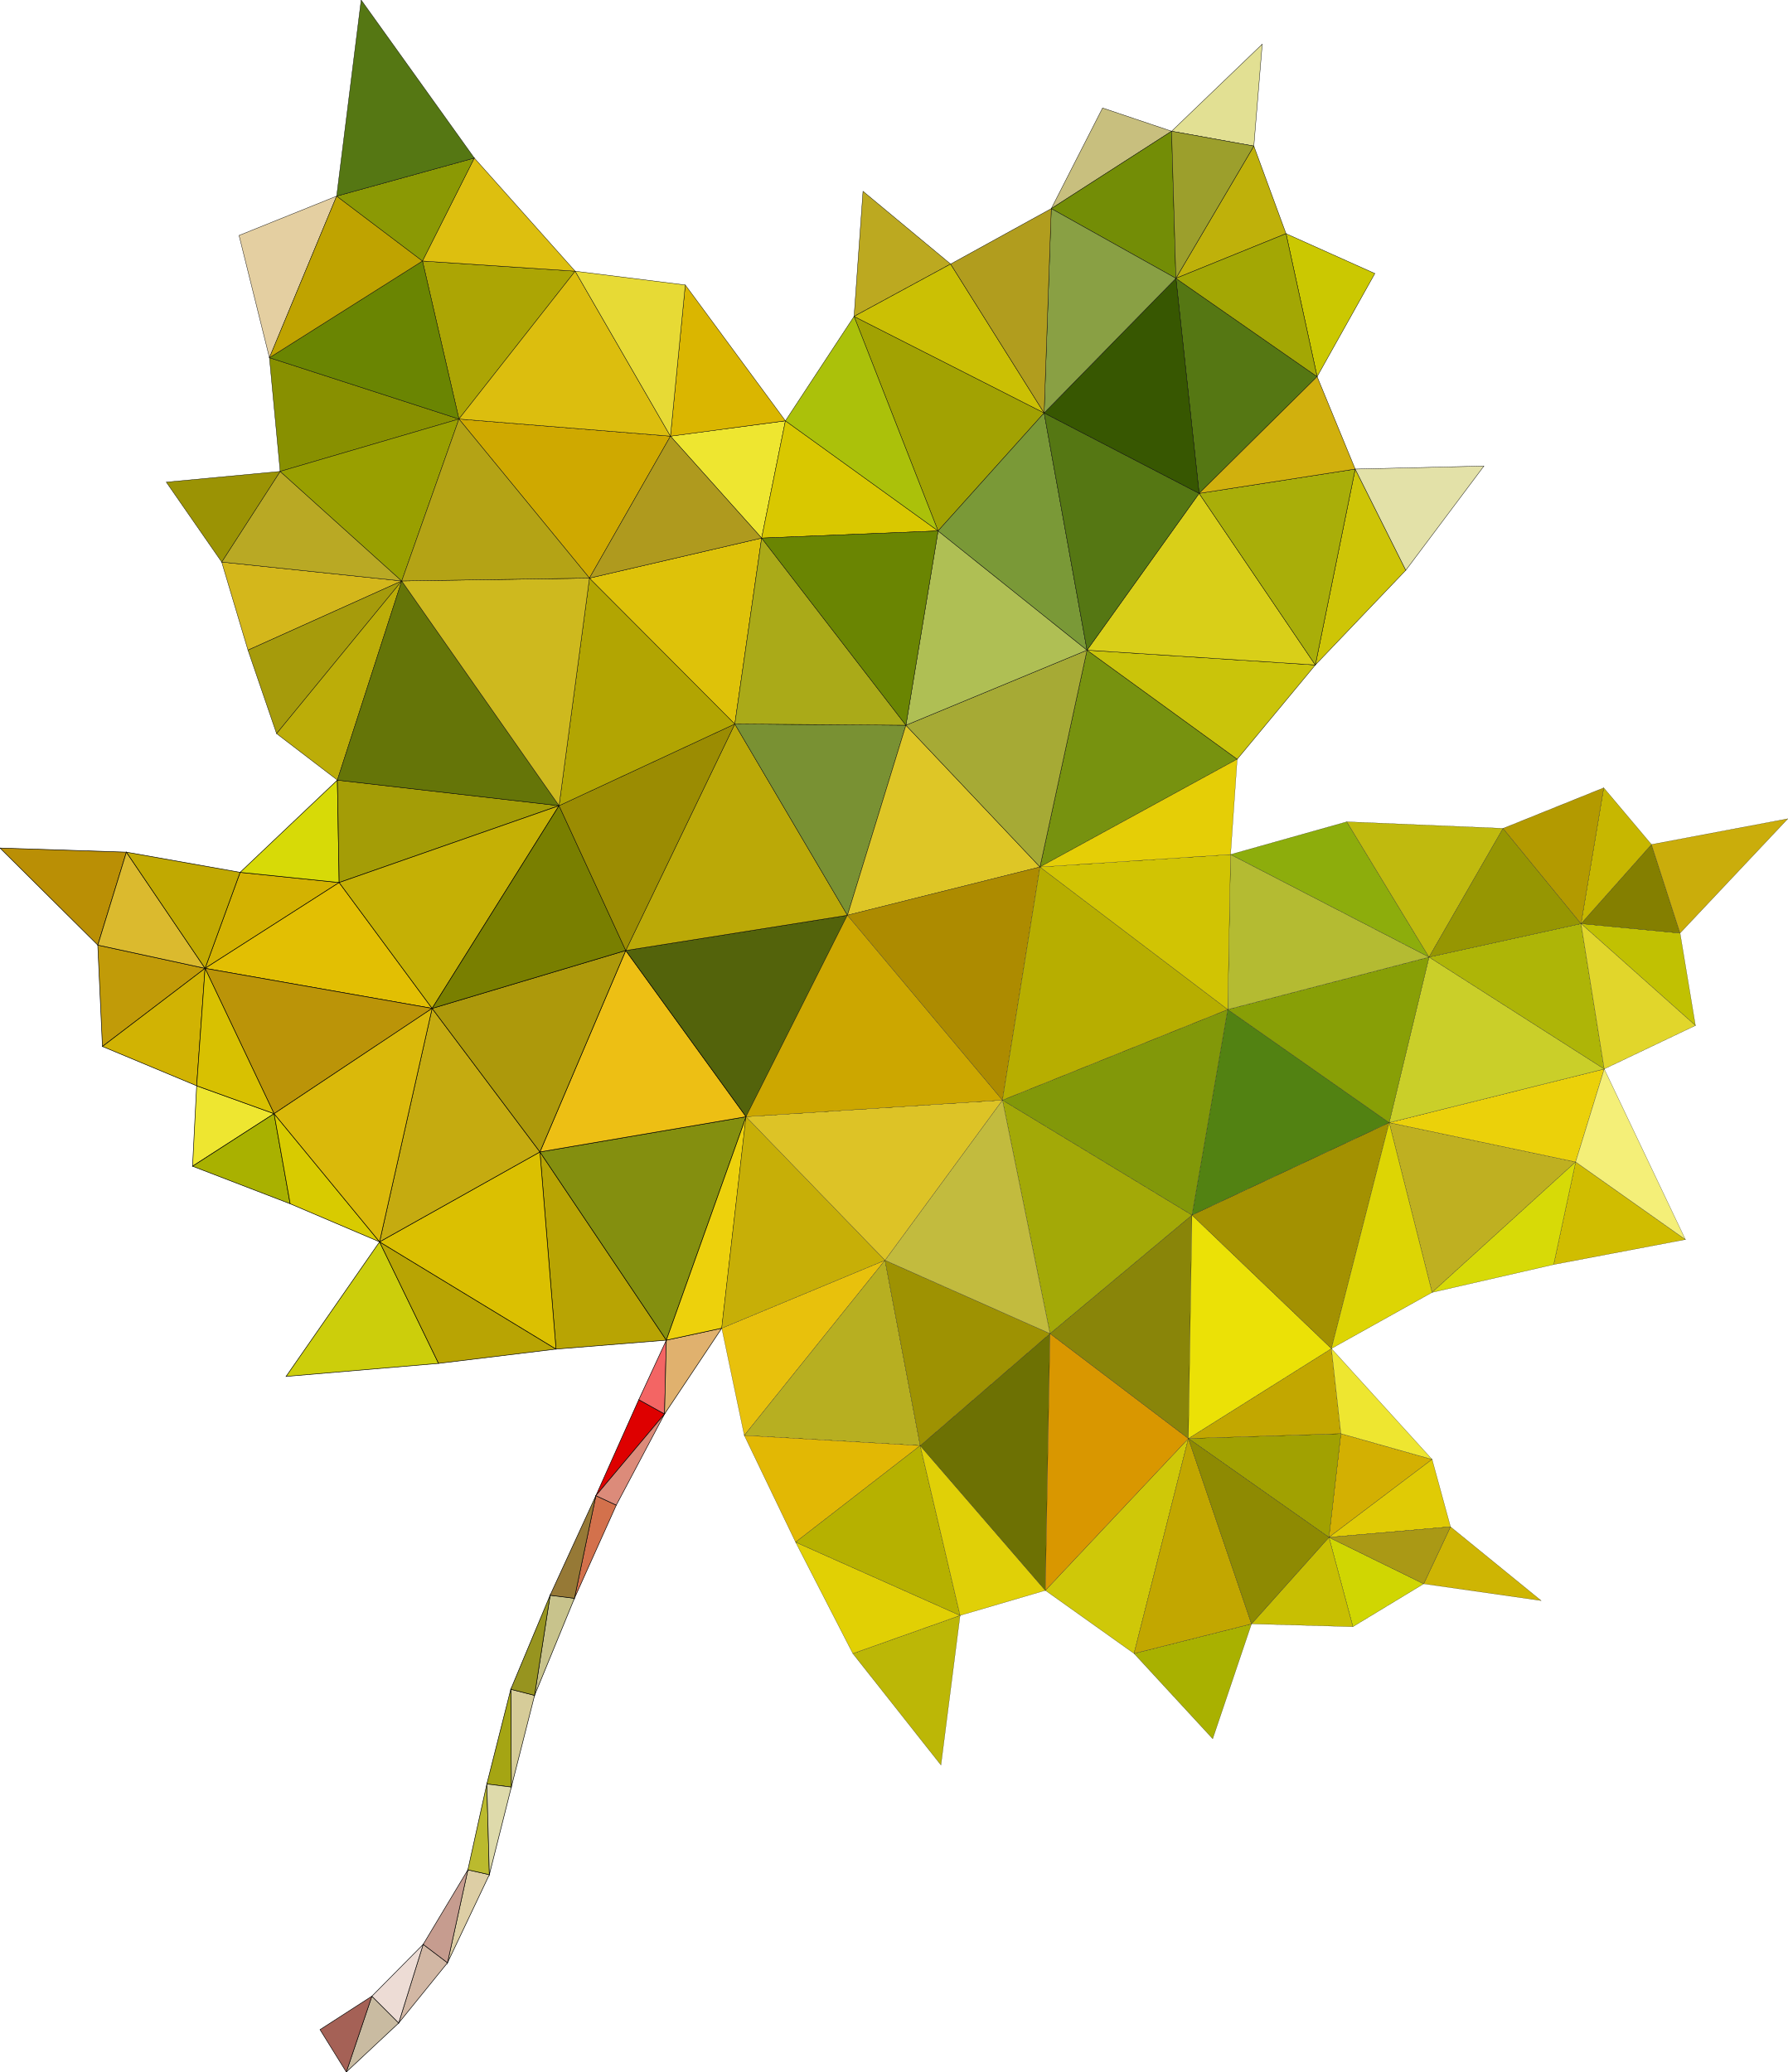
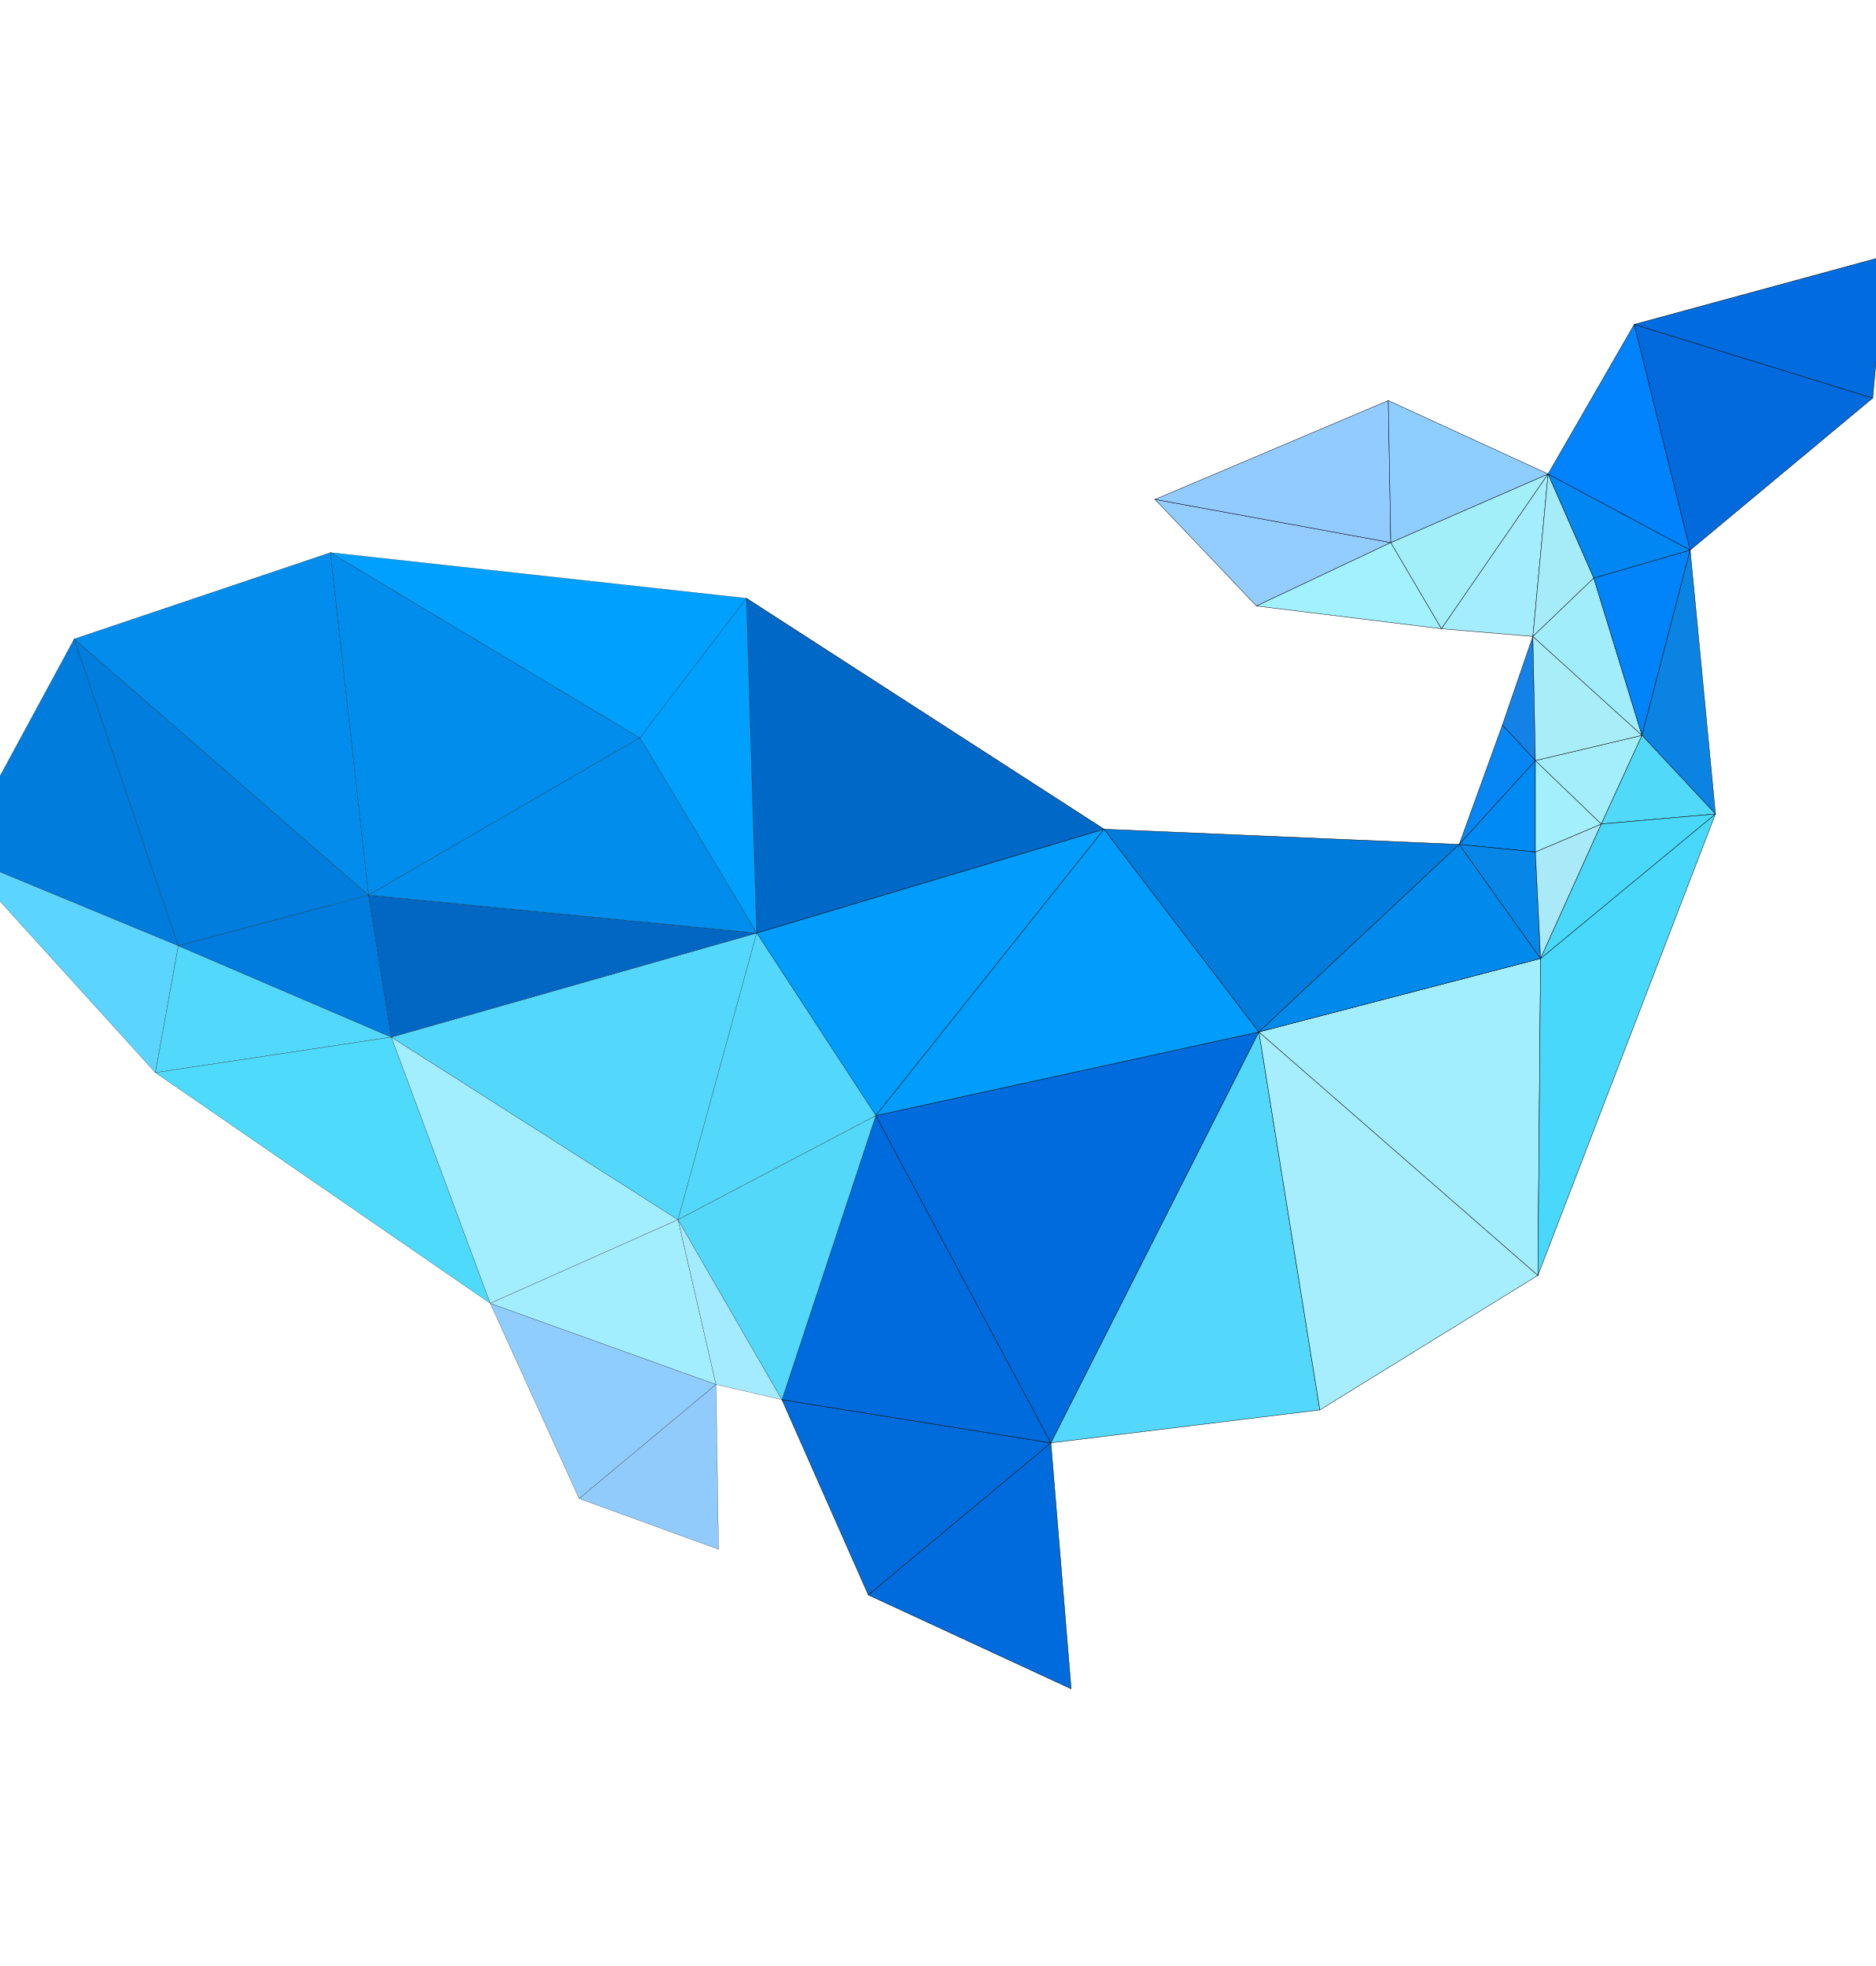
- <svg xmlns="http://www.w3.org/2000/svg" version="1.1" baseProfile="tiny" id="图层_1" x="0px" y="0px" viewBox="0 0 1000 1159.1" xml:space="preserve">
+ <svg xmlns="http://www.w3.org/2000/svg" version="1.1" baseProfile="tiny" id="图层_1" x="0px" y="0px" viewBox="0 0 973 1020" xml:space="preserve">
  <g>
-     <polygon fill="#D6CC99" stroke="#000000" stroke-width="0.3" stroke-miterlimit="10" points="286,999.7 299,948.4 285.7,945  " />
-     <polygon fill="#C9BBA1" stroke="#000000" stroke-width="0.3" stroke-miterlimit="10" points="193.7,1159.1 223,1131.7 208,1116.7     " />
-     <polygon fill="#A56156" stroke="#000000" stroke-width="0.3" stroke-miterlimit="10" points="179,1135.4 193.7,1159.1 208,1116.7     " />
-     <polygon fill="#D2B7A4" stroke="#000000" stroke-width="0.3" stroke-miterlimit="10" points="223,1131.7 250.3,1098 236.7,1087.7     " />
-     <polygon fill="#EDDCD5" stroke="#000000" stroke-width="0.3" stroke-miterlimit="10" points="208,1116.7 223,1131.7 236.7,1087.7     " />
-     <polygon fill="#DDCEA5" stroke="#000000" stroke-width="0.3" stroke-miterlimit="10" points="250.3,1098 273.7,1048.7 261.7,1046     " />
-     <polygon fill="#A5A513" stroke="#000000" stroke-width="0.3" stroke-miterlimit="10" points="272.3,998 286,999.7 285.7,945  " />
-     <polygon fill="#C69C8F" stroke="#000000" stroke-width="0.3" stroke-miterlimit="10" points="236.7,1087.7 250.3,1098 261.7,1046     " />
-     <polygon fill="#BBBA2E" stroke="#000000" stroke-width="0.3" stroke-miterlimit="10" points="261.7,1046 273.7,1048.7 272.3,998     " />
-     <polygon fill="#DEDAAB" stroke="#000000" stroke-width="0.3" stroke-miterlimit="10" points="273.7,1048.7 286,999.7 272.3,998     " />
-     <polygon fill="#C8C38C" stroke="#000000" stroke-width="0.3" stroke-miterlimit="10" points="299,948.4 321.3,894.1 307.7,892.4     " />
-     <polygon fill="#97941F" stroke="#000000" stroke-width="0.3" stroke-miterlimit="10" points="285.7,945 299,948.4 307.7,892.4  " />
-     <polygon fill="#D3714C" stroke="#000000" stroke-width="0.3" stroke-miterlimit="10" points="321.3,894.1 344.7,842 333.3,836.7     " />
-     <polygon fill="#967936" stroke="#000000" stroke-width="0.3" stroke-miterlimit="10" points="307.7,892.4 321.3,894.1 333.3,836.7     " />
-     <polygon fill="#DE0000" stroke="#000000" stroke-width="0.3" stroke-miterlimit="10" points="333.3,836.7 371.7,791 357.3,783  " />
-     <polygon fill="#DC8B7A" stroke="#000000" stroke-width="0.3" stroke-miterlimit="10" points="344.7,842 371.7,791 333.3,836.7  " />
-     <polygon fill="#EEE630" stroke="#000000" stroke-width="0.3" stroke-miterlimit="10" points="110,607.4 107.7,652.4 153.3,623  " />
-     <polygon fill="#F36564" stroke="#000000" stroke-width="0.3" stroke-miterlimit="10" points="357.3,783 371.7,791 372.7,749.7  " />
-     <polygon fill="#CCCE0B" stroke="#000000" stroke-width="0.3" stroke-miterlimit="10" points="160,770 245.3,762.7 212.3,694.7  " />
-     <polygon fill="#B8A403" stroke="#000000" stroke-width="0.3" stroke-miterlimit="10" points="245.3,762.7 311,754.7 212.3,694.7     " />
-     <polygon fill="#E0B16E" stroke="#000000" stroke-width="0.3" stroke-miterlimit="10" points="371.7,791 403.7,743 372.7,749.7  " />
-     <polygon fill="#C19B08" stroke="#000000" stroke-width="0.3" stroke-miterlimit="10" points="54.7,528.7 57.3,585.4 114.7,541.7     " />
-     <polygon fill="#D3B201" stroke="#000000" stroke-width="0.3" stroke-miterlimit="10" points="189.7,493.7 134.3,488 114.7,541.7     " />
-     <polygon fill="#A9B100" stroke="#000000" stroke-width="0.3" stroke-miterlimit="10" points="107.7,652.4 162.3,673.4 153.3,623     " />
-     <polygon fill="#E2BF03" stroke="#000000" stroke-width="0.3" stroke-miterlimit="10" points="114.7,541.7 241.7,564.1 189.7,493.7     " />
-     <polygon fill="#D8CB00" stroke="#000000" stroke-width="0.3" stroke-miterlimit="10" points="162.3,673.4 212.3,694.7 153.3,623     " />
-     <polygon fill="#BB9408" stroke="#000000" stroke-width="0.3" stroke-miterlimit="10" points="153.3,623 241.7,564.1 114.7,541.7     " />
-     <polygon fill="#D1B303" stroke="#000000" stroke-width="0.3" stroke-miterlimit="10" points="57.3,585.4 110,607.4 114.7,541.7     " />
-     <polygon fill="#B8A403" stroke="#000000" stroke-width="0.3" stroke-miterlimit="10" points="311,754.7 372.7,749.7 302,644.4  " />
-     <polygon fill="#DBC001" stroke="#000000" stroke-width="0.3" stroke-miterlimit="10" points="212.3,694.7 311,754.7 302,644.4  " />
-     <polygon fill="#C5AB10" stroke="#000000" stroke-width="0.3" stroke-miterlimit="10" points="241.7,564.1 212.3,694.7 302,644.4     " />
-     <polygon fill="#848F0F" stroke="#000000" stroke-width="0.3" stroke-miterlimit="10" points="302,644.4 372.7,749.7 417.3,624.7     " />
-     <polygon fill="#D8C101" stroke="#000000" stroke-width="0.3" stroke-miterlimit="10" points="114.7,541.7 110,607.4 153.3,623  " />
-     <polygon fill="#EDD10C" stroke="#000000" stroke-width="0.3" stroke-miterlimit="10" points="372.7,749.7 403.7,743 417.3,624.7     " />
-     <polygon fill="#DAB90A" stroke="#000000" stroke-width="0.3" stroke-miterlimit="10" points="153.3,623 212.3,694.7 241.7,564.1     " />
-     <polygon fill="#BA8F05" stroke="#000000" stroke-width="0.3" stroke-miterlimit="10" points="0,474.4 54.7,528.7 70.7,476.7  " />
-     <polygon fill="#DBBA2E" stroke="#000000" stroke-width="0.3" stroke-miterlimit="10" points="70.7,476.7 54.7,528.7 114.7,541.7     " />
-     <polygon fill="#D7DA07" stroke="#000000" stroke-width="0.3" stroke-miterlimit="10" points="188.7,436.4 134.3,488 189.7,493.7     " />
-     <polygon fill="#C1A901" stroke="#000000" stroke-width="0.3" stroke-miterlimit="10" points="134.3,488 70.7,476.7 114.7,541.7     " />
-     <polygon fill="#EDBF14" stroke="#000000" stroke-width="0.3" stroke-miterlimit="10" points="302,644.4 417.3,624.7 350,531.7  " />
-     <polygon fill="#AD990B" stroke="#000000" stroke-width="0.3" stroke-miterlimit="10" points="241.7,564.1 302,644.4 350,531.7  " />
-     <polygon fill="#53630B" stroke="#000000" stroke-width="0.3" stroke-miterlimit="10" points="350,531.7 417.3,624.7 474,512  " />
-     <polygon fill="#A49D06" stroke="#000000" stroke-width="0.3" stroke-miterlimit="10" points="312.7,450.7 188.7,436.4 189.7,493.7     " />
-     <polygon fill="#C5B005" stroke="#000000" stroke-width="0.3" stroke-miterlimit="10" points="189.7,493.7 241.7,564.1 312.7,450.7     " />
-     <polygon fill="#797F00" stroke="#000000" stroke-width="0.3" stroke-miterlimit="10" points="312.7,450.7 241.7,564.1 350,531.7     " />
-   </g>
-   <g>
-     <polygon fill="#E2E093" stroke="#000000" stroke-width="0.2" stroke-miterlimit="10" points="706,24.7 655.3,73.4 701.3,81.7  " />
-     <polygon fill="#BFB10A" stroke="#000000" stroke-width="0.2" stroke-miterlimit="10" points="719.3,130.7 701.3,81.7 657.7,155.7     " />
-     <polygon fill="#C8BF7E" stroke="#000000" stroke-width="0.2" stroke-miterlimit="10" points="616.7,60.4 588,116.7 655.3,73.4  " />
-     <polygon fill="#77920F" stroke="#000000" stroke-width="0.2" stroke-miterlimit="10" points="581.7,485 692,424.7 608,363.7  " />
-     <polygon fill="#D4B71B" stroke="#000000" stroke-width="0.2" stroke-miterlimit="10" points="124,314.4 138.7,363.7 224.7,325  " />
-     <polygon fill="#ACA504" stroke="#000000" stroke-width="0.2" stroke-miterlimit="10" points="256.7,234.4 321.7,151.7 236.3,146     " />
-     <polygon fill="#BBA907" stroke="#000000" stroke-width="0.2" stroke-miterlimit="10" points="350,531.7 474,512 411,405  " />
-     <polygon fill="#9B8C02" stroke="#000000" stroke-width="0.2" stroke-miterlimit="10" points="411,405 312.7,450.7 350,531.7  " />
-     <polygon fill="#A69B0B" stroke="#000000" stroke-width="0.2" stroke-miterlimit="10" points="138.7,363.7 154.7,410.4 224.7,325     " />
-     <polygon fill="#BCAD08" stroke="#000000" stroke-width="0.2" stroke-miterlimit="10" points="154.7,410.4 188.7,436.4 224.7,325     " />
-     <polygon fill="#657508" stroke="#000000" stroke-width="0.2" stroke-miterlimit="10" points="224.7,325 188.7,436.4 312.7,450.7     " />
-     <polygon fill="#CAC40A" stroke="#000000" stroke-width="0.2" stroke-miterlimit="10" points="692,424.7 735.7,372 608,363.7  " />
-     <polygon fill="#799133" stroke="#000000" stroke-width="0.2" stroke-miterlimit="10" points="411,405 474,512 506.7,405.7  " />
-     <polygon fill="#738D06" stroke="#000000" stroke-width="0.2" stroke-miterlimit="10" points="655.3,73.4 588,116.7 657.7,155.7     " />
-     <polygon fill="#889000" stroke="#000000" stroke-width="0.2" stroke-miterlimit="10" points="150.7,200.1 156.7,263.7 256.7,234.4     " />
-     <polygon fill="#DEC626" stroke="#000000" stroke-width="0.2" stroke-miterlimit="10" points="474,512 581.7,485 506.7,405.7  " />
-     <polygon fill="#B2A502" stroke="#000000" stroke-width="0.2" stroke-miterlimit="10" points="329.7,323.4 312.7,450.7 411,405  " />
-     <polygon fill="#CEB91E" stroke="#000000" stroke-width="0.2" stroke-miterlimit="10" points="224.7,325 312.7,450.7 329.7,323.4     " />
-     <polygon fill="#DEC209" stroke="#000000" stroke-width="0.2" stroke-miterlimit="10" points="411,405 426,301 329.7,323.4  " />
-     <polygon fill="#B9A924" stroke="#000000" stroke-width="0.2" stroke-miterlimit="10" points="156.7,263.7 124,314.4 224.7,325  " />
-     <polygon fill="#9B9304" stroke="#000000" stroke-width="0.2" stroke-miterlimit="10" points="93,269.7 124,314.4 156.7,263.7  " />
-     <polygon fill="#A6AA35" stroke="#000000" stroke-width="0.2" stroke-miterlimit="10" points="581.7,485 608,363.7 506.7,405.7  " />
-     <polygon fill="#999F00" stroke="#000000" stroke-width="0.2" stroke-miterlimit="10" points="256.7,234.4 156.7,263.7 224.7,325     " />
-     <polygon fill="#CFA900" stroke="#000000" stroke-width="0.2" stroke-miterlimit="10" points="375,244 256.7,234.4 329.7,323.4  " />
-     <polygon fill="#BCA920" stroke="#000000" stroke-width="0.2" stroke-miterlimit="10" points="482.7,107 477.7,177 531.7,147.7  " />
-     <polygon fill="#AAAA18" stroke="#000000" stroke-width="0.2" stroke-miterlimit="10" points="506.7,405.7 426,301 411,405  " />
-     <polygon fill="#EEE630" stroke="#000000" stroke-width="0.2" stroke-miterlimit="10" points="426,301 439.3,235.4 375,244  " />
-     <polygon fill="#D9C800" stroke="#000000" stroke-width="0.2" stroke-miterlimit="10" points="524.7,297 439.3,235.4 426,301  " />
-     <polygon fill="#B4A315" stroke="#000000" stroke-width="0.2" stroke-miterlimit="10" points="256.7,234.4 224.7,325 329.7,323.4     " />
-     <polygon fill="#6A8502" stroke="#000000" stroke-width="0.2" stroke-miterlimit="10" points="236.3,146 150.7,200.1 256.7,234.4     " />
-     <polygon fill="#9C9F2C" stroke="#000000" stroke-width="0.2" stroke-miterlimit="10" points="701.3,81.7 655.3,73.4 657.7,155.7     " />
-     <polygon fill="#AFBF54" stroke="#000000" stroke-width="0.2" stroke-miterlimit="10" points="608,363.7 524.7,297 506.7,405.7  " />
-     <polygon fill="#6A8502" stroke="#000000" stroke-width="0.2" stroke-miterlimit="10" points="524.7,297 426,301 506.7,405.7  " />
-     <polygon fill="#AF9A1E" stroke="#000000" stroke-width="0.2" stroke-miterlimit="10" points="426,301 375,244 329.7,323.4  " />
-     <polygon fill="#557713" stroke="#000000" stroke-width="0.2" stroke-miterlimit="10" points="670.7,276 736.7,210.7 657.7,155.7     " />
-     <polygon fill="#DDBF0F" stroke="#000000" stroke-width="0.2" stroke-miterlimit="10" points="321.7,151.7 265.3,88.4 236.3,146     " />
-     <polygon fill="#D9CF18" stroke="#000000" stroke-width="0.2" stroke-miterlimit="10" points="608,363.7 735.7,372 670.7,276  " />
-     <polygon fill="#DCBE0E" stroke="#000000" stroke-width="0.2" stroke-miterlimit="10" points="375,244 321.7,151.7 256.7,234.4  " />
-     <polygon fill="#E4CFA1" stroke="#000000" stroke-width="0.2" stroke-miterlimit="10" points="133.7,131.7 150.7,200.1 188.3,109.7     " />
-     <polygon fill="#BFA300" stroke="#000000" stroke-width="0.2" stroke-miterlimit="10" points="188.3,109.7 150.7,200.1 236.3,146     " />
-     <polygon fill="#8B9904" stroke="#000000" stroke-width="0.2" stroke-miterlimit="10" points="265.3,88.4 188.3,109.7 236.3,146     " />
-     <polygon fill="#A2A202" stroke="#000000" stroke-width="0.2" stroke-miterlimit="10" points="584,231 477.7,177 524.7,297  " />
-     <polygon fill="#7A9937" stroke="#000000" stroke-width="0.2" stroke-miterlimit="10" points="584,231 524.7,297 608,363.7  " />
-     <polygon fill="#557713" stroke="#000000" stroke-width="0.2" stroke-miterlimit="10" points="670.7,276 584,231 608,363.7  " />
-     <polygon fill="#ABC10A" stroke="#000000" stroke-width="0.2" stroke-miterlimit="10" points="477.7,177 439.3,235.4 524.7,297  " />
-     <polygon fill="#DAB600" stroke="#000000" stroke-width="0.2" stroke-miterlimit="10" points="439.3,235.4 383.3,159.4 375,244  " />
-     <polygon fill="#E7DA35" stroke="#000000" stroke-width="0.2" stroke-miterlimit="10" points="383.3,159.4 321.7,151.7 375,244  " />
-     <polygon fill="#375701" stroke="#000000" stroke-width="0.2" stroke-miterlimit="10" points="657.7,155.7 584,231 670.7,276  " />
-     <polygon fill="#CEC506" stroke="#000000" stroke-width="0.2" stroke-miterlimit="10" points="786.3,319 758,262.4 735.7,372  " />
-     <polygon fill="#A9AE09" stroke="#000000" stroke-width="0.2" stroke-miterlimit="10" points="735.7,372 758,262.4 670.7,276  " />
-     <polygon fill="#E3E1A8" stroke="#000000" stroke-width="0.2" stroke-miterlimit="10" points="830,260.7 758,262.4 786.3,319  " />
-     <polygon fill="#D1B00D" stroke="#000000" stroke-width="0.2" stroke-miterlimit="10" points="758,262.4 736.7,210.7 670.7,276  " />
-     <polygon fill="#CBC004" stroke="#000000" stroke-width="0.2" stroke-miterlimit="10" points="531.7,147.7 477.7,177 584,231  " />
-     <polygon fill="#CBC801" stroke="#000000" stroke-width="0.2" stroke-miterlimit="10" points="769,153 719.3,130.7 736.7,210.7  " />
-     <polygon fill="#A3A704" stroke="#000000" stroke-width="0.2" stroke-miterlimit="10" points="736.7,210.7 719.3,130.7 657.7,155.7     " />
-     <polygon fill="#557713" stroke="#000000" stroke-width="0.2" stroke-miterlimit="10" points="202,0 188.3,109.7 265.3,88.4  " />
-     <polygon fill="#89A044" stroke="#000000" stroke-width="0.2" stroke-miterlimit="10" points="657.7,155.7 588,116.7 584,231  " />
-     <polygon fill="#B19D1E" stroke="#000000" stroke-width="0.2" stroke-miterlimit="10" points="588,116.7 531.7,147.7 584,231  " />
-   </g>
-   <g>
-     <polygon fill="#A9B100" stroke="#000000" stroke-width="0.1" stroke-miterlimit="10" points="678.3,972.7 700,908.4 634.3,925  " />
-     <polygon fill="#BCB706" stroke="#000000" stroke-width="0.1" stroke-miterlimit="10" points="526.3,987.4 537,903.7 477,925  " />
-     <polygon fill="#E1D004" stroke="#000000" stroke-width="0.1" stroke-miterlimit="10" points="477,925 537,903.7 445,862.7  " />
-     <polygon fill="#E8C10C" stroke="#000000" stroke-width="0.1" stroke-miterlimit="10" points="403.7,743 416.3,803 495,705  " />
-     <polygon fill="#B7AF21" stroke="#000000" stroke-width="0.1" stroke-miterlimit="10" points="495,705 416.3,803 514.7,808.7  " />
-     <polygon fill="#D0D602" stroke="#000000" stroke-width="0.1" stroke-miterlimit="10" points="756.7,910 796.3,886 743.3,860  " />
-     <polygon fill="#E2B804" stroke="#000000" stroke-width="0.1" stroke-miterlimit="10" points="416.3,803 445,862.7 514.7,808.7  " />
-     <polygon fill="#B6B100" stroke="#000000" stroke-width="0.1" stroke-miterlimit="10" points="445,862.7 537,903.7 514.7,808.7  " />
-     <polygon fill="#E0D007" stroke="#000000" stroke-width="0.1" stroke-miterlimit="10" points="537,903.7 584.7,889.7 514.7,808.7     " />
-     <polygon fill="#D3B002" stroke="#000000" stroke-width="0.1" stroke-miterlimit="10" points="743.3,860 801,816.4 750,802  " />
-     <polygon fill="#C8BF02" stroke="#000000" stroke-width="0.1" stroke-miterlimit="10" points="700,908.4 756.7,910 743.3,860  " />
-     <polygon fill="#E0CB05" stroke="#000000" stroke-width="0.1" stroke-miterlimit="10" points="811.3,854.1 801,816.4 743.3,860  " />
-     <polygon fill="#CEB503" stroke="#000000" stroke-width="0.1" stroke-miterlimit="10" points="862,895.4 811.3,854.1 796.3,886  " />
-     <polygon fill="#AA9915" stroke="#000000" stroke-width="0.1" stroke-miterlimit="10" points="796.3,886 811.3,854.1 743.3,860  " />
-     <polygon fill="#CFC808" stroke="#000000" stroke-width="0.1" stroke-miterlimit="10" points="584.7,889.7 634.3,925 664.7,804.7     " />
-     <polygon fill="#C2A700" stroke="#000000" stroke-width="0.1" stroke-miterlimit="10" points="634.3,925 700,908.4 664.7,804.7  " />
-     <polygon fill="#A1A101" stroke="#000000" stroke-width="0.1" stroke-miterlimit="10" points="750,802 664.7,804.7 743.3,860  " />
-     <polygon fill="#8E8A02" stroke="#000000" stroke-width="0.1" stroke-miterlimit="10" points="664.7,804.7 700,908.4 743.3,860  " />
-     <polygon fill="#C2A700" stroke="#000000" stroke-width="0.1" stroke-miterlimit="10" points="750,802 744.7,754.4 664.7,804.7  " />
-     <polygon fill="#6D7103" stroke="#000000" stroke-width="0.1" stroke-miterlimit="10" points="514.7,808.7 584.7,889.7 587.3,746     " />
-     <polygon fill="#D99700" stroke="#000000" stroke-width="0.1" stroke-miterlimit="10" points="587.3,746 584.7,889.7 664.7,804.7     " />
-     <polygon fill="#D0BD00" stroke="#000000" stroke-width="0.1" stroke-miterlimit="10" points="869,707.4 942.7,693.4 881.3,650  " />
-     <polygon fill="#EEE630" stroke="#000000" stroke-width="0.1" stroke-miterlimit="10" points="801,816.4 744.7,754.4 750,802  " />
-     <polygon fill="#9E9202" stroke="#000000" stroke-width="0.1" stroke-miterlimit="10" points="514.7,808.7 587.3,746 495,705  " />
-     <polygon fill="#BFB021" stroke="#000000" stroke-width="0.1" stroke-miterlimit="10" points="777,628 801,723 881.3,650  " />
-     <polygon fill="#C7AF07" stroke="#000000" stroke-width="0.1" stroke-miterlimit="10" points="417.3,624.7 403.7,743 495,705  " />
-     <polygon fill="#898509" stroke="#000000" stroke-width="0.1" stroke-miterlimit="10" points="664.7,804.7 666.7,679.7 587.3,746     " />
-     <polygon fill="#EBE106" stroke="#000000" stroke-width="0.1" stroke-miterlimit="10" points="664.7,804.7 744.7,754.4 666.7,679.7     " />
-     <polygon fill="#D7DA07" stroke="#000000" stroke-width="0.1" stroke-miterlimit="10" points="801,723 869,707.4 881.3,650  " />
-     <polygon fill="#A3A907" stroke="#000000" stroke-width="0.1" stroke-miterlimit="10" points="587.3,746 666.7,679.7 560.7,615.4     " />
-     <polygon fill="#C2BB3E" stroke="#000000" stroke-width="0.1" stroke-miterlimit="10" points="495,705 587.3,746 560.7,615.4  " />
-     <polygon fill="#DDC326" stroke="#000000" stroke-width="0.1" stroke-miterlimit="10" points="417.3,624.7 495,705 560.7,615.4  " />
-     <polygon fill="#EBD10A" stroke="#000000" stroke-width="0.1" stroke-miterlimit="10" points="881.3,650 897.3,598 777,628  " />
-     <polygon fill="#A39101" stroke="#000000" stroke-width="0.1" stroke-miterlimit="10" points="666.7,679.7 744.7,754.4 777,628  " />
-     <polygon fill="#DDD504" stroke="#000000" stroke-width="0.1" stroke-miterlimit="10" points="744.7,754.4 801,723 777,628  " />
-     <polygon fill="#528212" stroke="#000000" stroke-width="0.1" stroke-miterlimit="10" points="666.7,679.7 777,628 686.7,564.7  " />
-     <polygon fill="#829809" stroke="#000000" stroke-width="0.1" stroke-miterlimit="10" points="560.7,615.4 666.7,679.7 686.7,564.7     " />
-     <polygon fill="#CCA700" stroke="#000000" stroke-width="0.1" stroke-miterlimit="10" points="474,512 417.3,624.7 560.7,615.4  " />
-     <polygon fill="#F4EF78" stroke="#000000" stroke-width="0.1" stroke-miterlimit="10" points="942.7,693.4 897.3,598 881.3,650  " />
-     <polygon fill="#C1C102" stroke="#000000" stroke-width="0.1" stroke-miterlimit="10" points="948.3,573.7 939.7,522 884.3,516.7     " />
-     <polygon fill="#CACF29" stroke="#000000" stroke-width="0.1" stroke-miterlimit="10" points="777,628 897.3,598 799.3,535.4  " />
-     <polygon fill="#AD8B00" stroke="#000000" stroke-width="0.1" stroke-miterlimit="10" points="560.7,615.4 581.7,485 474,512  " />
-     <polygon fill="#B7AE00" stroke="#000000" stroke-width="0.1" stroke-miterlimit="10" points="686.7,564.7 581.7,485 560.7,615.4     " />
-     <polygon fill="#889F06" stroke="#000000" stroke-width="0.1" stroke-miterlimit="10" points="777,628 799.3,535.4 686.7,564.7  " />
-     <polygon fill="#B4BB32" stroke="#000000" stroke-width="0.1" stroke-miterlimit="10" points="799.3,535.4 688.3,478 686.7,564.7     " />
-     <polygon fill="#D1C403" stroke="#000000" stroke-width="0.1" stroke-miterlimit="10" points="686.7,564.7 688.3,478 581.7,485  " />
-     <polygon fill="#AEB507" stroke="#000000" stroke-width="0.1" stroke-miterlimit="10" points="799.3,535.4 897.3,598 884.3,516.7     " />
-     <polygon fill="#E1D62B" stroke="#000000" stroke-width="0.1" stroke-miterlimit="10" points="884.3,516.7 897.3,598 948.3,573.7     " />
-     <polygon fill="#847F00" stroke="#000000" stroke-width="0.1" stroke-miterlimit="10" points="939.7,522 923.7,472.4 884.3,516.7     " />
-     <polygon fill="#8DAD0C" stroke="#000000" stroke-width="0.1" stroke-miterlimit="10" points="753.3,459.7 688.3,478 799.3,535.4     " />
-     <polygon fill="#E5CE06" stroke="#000000" stroke-width="0.1" stroke-miterlimit="10" points="688.3,478 692,424.7 581.7,485  " />
-     <polygon fill="#C0BA0E" stroke="#000000" stroke-width="0.1" stroke-miterlimit="10" points="840.7,463.4 753.3,459.7 799.3,535.4     " />
-     <polygon fill="#C7B700" stroke="#000000" stroke-width="0.1" stroke-miterlimit="10" points="923.7,472.4 897,440.7 884.3,516.7     " />
-     <polygon fill="#969602" stroke="#000000" stroke-width="0.1" stroke-miterlimit="10" points="884.3,516.7 840.7,463.4 799.3,535.4     " />
-     <polygon fill="#B39A00" stroke="#000000" stroke-width="0.1" stroke-miterlimit="10" points="897,440.7 840.7,463.4 884.3,516.7     " />
-     <polygon fill="#CAAD0B" stroke="#000000" stroke-width="0.1" stroke-miterlimit="10" points="1000,458 923.7,472.4 939.7,522  " />
+     <g>
+       <polygon fill="#006CDB" stroke="#000000" stroke-width="0.2" stroke-miterlimit="10" points="405.6,726.2 450.4,827.5     545.1,748.6   " />
+       <polygon fill="#006BDD" stroke="#000000" stroke-width="0.2" stroke-miterlimit="10" points="454.3,578.8 405.6,726.2     545.1,748.6   " />
+       <polygon fill="#006BDD" stroke="#000000" stroke-width="0.2" stroke-miterlimit="10" points="545.1,748.6 450.4,827.5     555.6,876.2   " />
+       <polygon fill="#0068C7" stroke="#000000" stroke-width="0.2" stroke-miterlimit="10" points="387.2,310.4 392.5,484.1     572.7,430.2   " />
+       <polygon fill="#009DFC" stroke="#000000" stroke-width="0.2" stroke-miterlimit="10" points="392.5,484.1 454.3,578.8     572.7,430.2   " />
+       <polygon fill="#006BDD" stroke="#000000" stroke-width="0.2" stroke-miterlimit="10" points="454.3,578.8 545.1,748.6 653,535.4       " />
+       <polygon fill="#009DFC" stroke="#000000" stroke-width="0.2" stroke-miterlimit="10" points="572.7,430.2 454.3,578.8 653,535.4       " />
+       <polygon fill="#53D8FB" stroke="#000000" stroke-width="0.2" stroke-miterlimit="10" points="653,535.4 545.1,748.6 684.6,731.5       " />
+       <polygon fill="#93CDFF" stroke="#000000" stroke-width="0.2" stroke-miterlimit="10" points="599.1,259.1 651.7,314.4     721.4,281.5   " />
+       <polygon fill="#92CBFF" stroke="#000000" stroke-width="0.2" stroke-miterlimit="10" points="720.1,207.8 599.1,259.1     721.4,281.5   " />
+       <polygon fill="#A2F1FE" stroke="#000000" stroke-width="0.2" stroke-miterlimit="10" points="721.4,281.5 651.7,314.4     747.7,326.2   " />
+       <polygon fill="#007CDC" stroke="#000000" stroke-width="0.2" stroke-miterlimit="10" points="572.7,430.2 653,535.4 756.9,438.1       " />
+       <polygon fill="#1481E6" stroke="#000000" stroke-width="0.2" stroke-miterlimit="10" points="795.1,330.2 779.3,376.2     796.4,394.6   " />
+       <polygon fill="#0686F3" stroke="#000000" stroke-width="0.2" stroke-miterlimit="10" points="779.3,376.2 756.9,438.1     796.4,394.6   " />
+       <polygon fill="#008AF3" stroke="#000000" stroke-width="0.2" stroke-miterlimit="10" points="796.4,394.6 756.9,438.1 796.4,442       " />
+       <polygon fill="#A6EEFD" stroke="#000000" stroke-width="0.2" stroke-miterlimit="10" points="653,535.4 684.6,731.5 797.7,661.7       " />
+       <polygon fill="#A2EEFE" stroke="#000000" stroke-width="0.2" stroke-miterlimit="10" points="653,535.4 797.7,661.7 799.1,497.3       " />
+       <polygon fill="#008AEC" stroke="#000000" stroke-width="0.2" stroke-miterlimit="10" points="756.9,438.1 653,535.4 799.1,497.3       " />
+       <polygon fill="#0686E7" stroke="#000000" stroke-width="0.2" stroke-miterlimit="10" points="796.4,442 756.9,438.1 799.1,497.3       " />
+       <polygon fill="#A2EFF9" stroke="#000000" stroke-width="0.2" stroke-miterlimit="10" points="721.4,281.5 747.7,326.2 803,245.9       " />
+       <polygon fill="#A4EDFE" stroke="#000000" stroke-width="0.2" stroke-miterlimit="10" points="747.7,326.2 795.1,330.2 803,245.9       " />
+       <polygon fill="#8ECEFE" stroke="#000000" stroke-width="0.2" stroke-miterlimit="10" points="720.1,207.8 721.4,281.5 803,245.9       " />
+       <polygon fill="#A6ECF8" stroke="#000000" stroke-width="0.2" stroke-miterlimit="10" points="803,245.9 795.1,330.2 826.7,299.9       " />
+       <polygon fill="#AAE9F8" stroke="#000000" stroke-width="0.2" stroke-miterlimit="10" points="796.4,442 799.1,497.3 830.6,427.5       " />
+       <polygon fill="#A3EFFC" stroke="#000000" stroke-width="0.2" stroke-miterlimit="10" points="796.4,394.6 796.4,442 830.6,427.5       " />
+       <polygon fill="#A4EEFB" stroke="#000000" stroke-width="0.2" stroke-miterlimit="10" points="796.4,394.6 830.6,427.5     851.7,381.5   " />
+       <polygon fill="#A9EDF8" stroke="#000000" stroke-width="0.2" stroke-miterlimit="10" points="795.1,330.2 796.4,394.6     851.7,381.5   " />
+       <polygon fill="#A1EDFB" stroke="#000000" stroke-width="0.2" stroke-miterlimit="10" points="826.7,299.9 795.1,330.2     851.7,381.5   " />
+       <polygon fill="#0184FA" stroke="#000000" stroke-width="0.2" stroke-miterlimit="10" points="826.7,299.9 851.7,381.5     876.7,285.4   " />
+       <polygon fill="#0087F2" stroke="#000000" stroke-width="0.2" stroke-miterlimit="10" points="803,245.9 826.7,299.9 876.7,285.4       " />
+       <polygon fill="#0183FD" stroke="#000000" stroke-width="0.2" stroke-miterlimit="10" points="847.7,168.3 803,245.9 876.7,285.4       " />
+       <polygon fill="#0B83E2" stroke="#000000" stroke-width="0.2" stroke-miterlimit="10" points="876.7,285.4 851.7,381.5     889.8,422.3   " />
+       <polygon fill="#50D9F9" stroke="#000000" stroke-width="0.2" stroke-miterlimit="10" points="851.7,381.5 830.6,427.5     889.8,422.3   " />
+       <polygon fill="#48D8FB" stroke="#000000" stroke-width="0.2" stroke-miterlimit="10" points="799.1,497.3 797.7,661.7     889.8,422.3   " />
+       <polygon fill="#49D8FA" stroke="#000000" stroke-width="0.2" stroke-miterlimit="10" points="830.6,427.5 799.1,497.3     889.8,422.3   " />
+       <polygon fill="#026ADD" stroke="#000000" stroke-width="0.2" stroke-miterlimit="10" points="847.7,168.3 876.7,285.4     971.4,206.5   " />
+       <polygon fill="#006CDF" stroke="#000000" stroke-width="0.2" stroke-miterlimit="10" points="847.7,168.3 971.4,206.5 978,132.8       " />
+     </g>
+     <g>
+       <polygon fill="#007CDC" stroke="#000000" stroke-width="0.1" stroke-miterlimit="10" points="38.5,331.5 -22,443.3 92.5,490.7       " />
+       <polygon fill="#5BD4FF" stroke="#000000" stroke-width="0.1" stroke-miterlimit="10" points="-22,443.3 80.6,556.5 92.5,490.7       " />
+       <polygon fill="#017DDD" stroke="#000000" stroke-width="0.1" stroke-miterlimit="10" points="38.5,331.5 92.5,490.7 191.2,464.4       " />
+       <polygon fill="#028DEC" stroke="#000000" stroke-width="0.1" stroke-miterlimit="10" points="171.4,286.7 38.5,331.5 191.2,464.4       " />
+       <polygon fill="#52D8FB" stroke="#000000" stroke-width="0.1" stroke-miterlimit="10" points="92.5,490.7 80.6,556.5 203,538.1       " />
+       <polygon fill="#007CDE" stroke="#000000" stroke-width="0.1" stroke-miterlimit="10" points="191.2,464.4 92.5,490.7 203,538.1       " />
+       <polygon fill="#4EDAFB" stroke="#000000" stroke-width="0.1" stroke-miterlimit="10" points="203,538.1 80.6,556.5 254.3,676.2       " />
+       <polygon fill="#018DEC" stroke="#000000" stroke-width="0.1" stroke-miterlimit="10" points="171.4,286.7 191.2,464.4     331.9,382.8   " />
+       <polygon fill="#A2EEFE" stroke="#000000" stroke-width="0.1" stroke-miterlimit="10" points="203,538.1 254.3,676.2 351.7,632.8       " />
+       <polygon fill="#8FCDFF" stroke="#000000" stroke-width="0.1" stroke-miterlimit="10" points="254.3,676.2 300.4,777.5     371.4,718.3   " />
+       <polygon fill="#A2EEFE" stroke="#000000" stroke-width="0.1" stroke-miterlimit="10" points="351.7,632.8 254.3,676.2     371.4,718.3   " />
+       <polygon fill="#91CBFB" stroke="#000000" stroke-width="0.1" stroke-miterlimit="10" points="371.4,718.3 300.4,777.5     372.7,803.8   " />
+       <polygon fill="#00A0FE" stroke="#000000" stroke-width="0.1" stroke-miterlimit="10" points="171.4,286.7 331.9,382.8     387.2,310.4   " />
+       <polygon fill="#00A0FE" stroke="#000000" stroke-width="0.1" stroke-miterlimit="10" points="387.2,310.4 331.9,382.8     392.5,484.1   " />
+       <polygon fill="#53D8FB" stroke="#000000" stroke-width="0.1" stroke-miterlimit="10" points="203,538.1 351.7,632.8 392.5,484.1       " />
+       <polygon fill="#0267C3" stroke="#000000" stroke-width="0.1" stroke-miterlimit="10" points="191.2,464.4 203,538.1 392.5,484.1       " />
+       <polygon fill="#018DEC" stroke="#000000" stroke-width="0.1" stroke-miterlimit="10" points="331.9,382.8 191.2,464.4     392.5,484.1   " />
+       <polygon fill="#A4EBFF" stroke="#000000" stroke-width="0.1" stroke-miterlimit="10" points="351.7,632.8 371.4,718.3     405.6,726.2   " />
+       <polygon fill="#53D8FB" stroke="#000000" stroke-width="0.1" stroke-miterlimit="10" points="392.5,484.1 351.7,632.8     454.3,578.8   " />
+       <polygon fill="#53D8F9" stroke="#000000" stroke-width="0.1" stroke-miterlimit="10" points="351.7,632.8 405.6,726.2     454.3,578.8   " />
+     </g>
  </g>
</svg>
